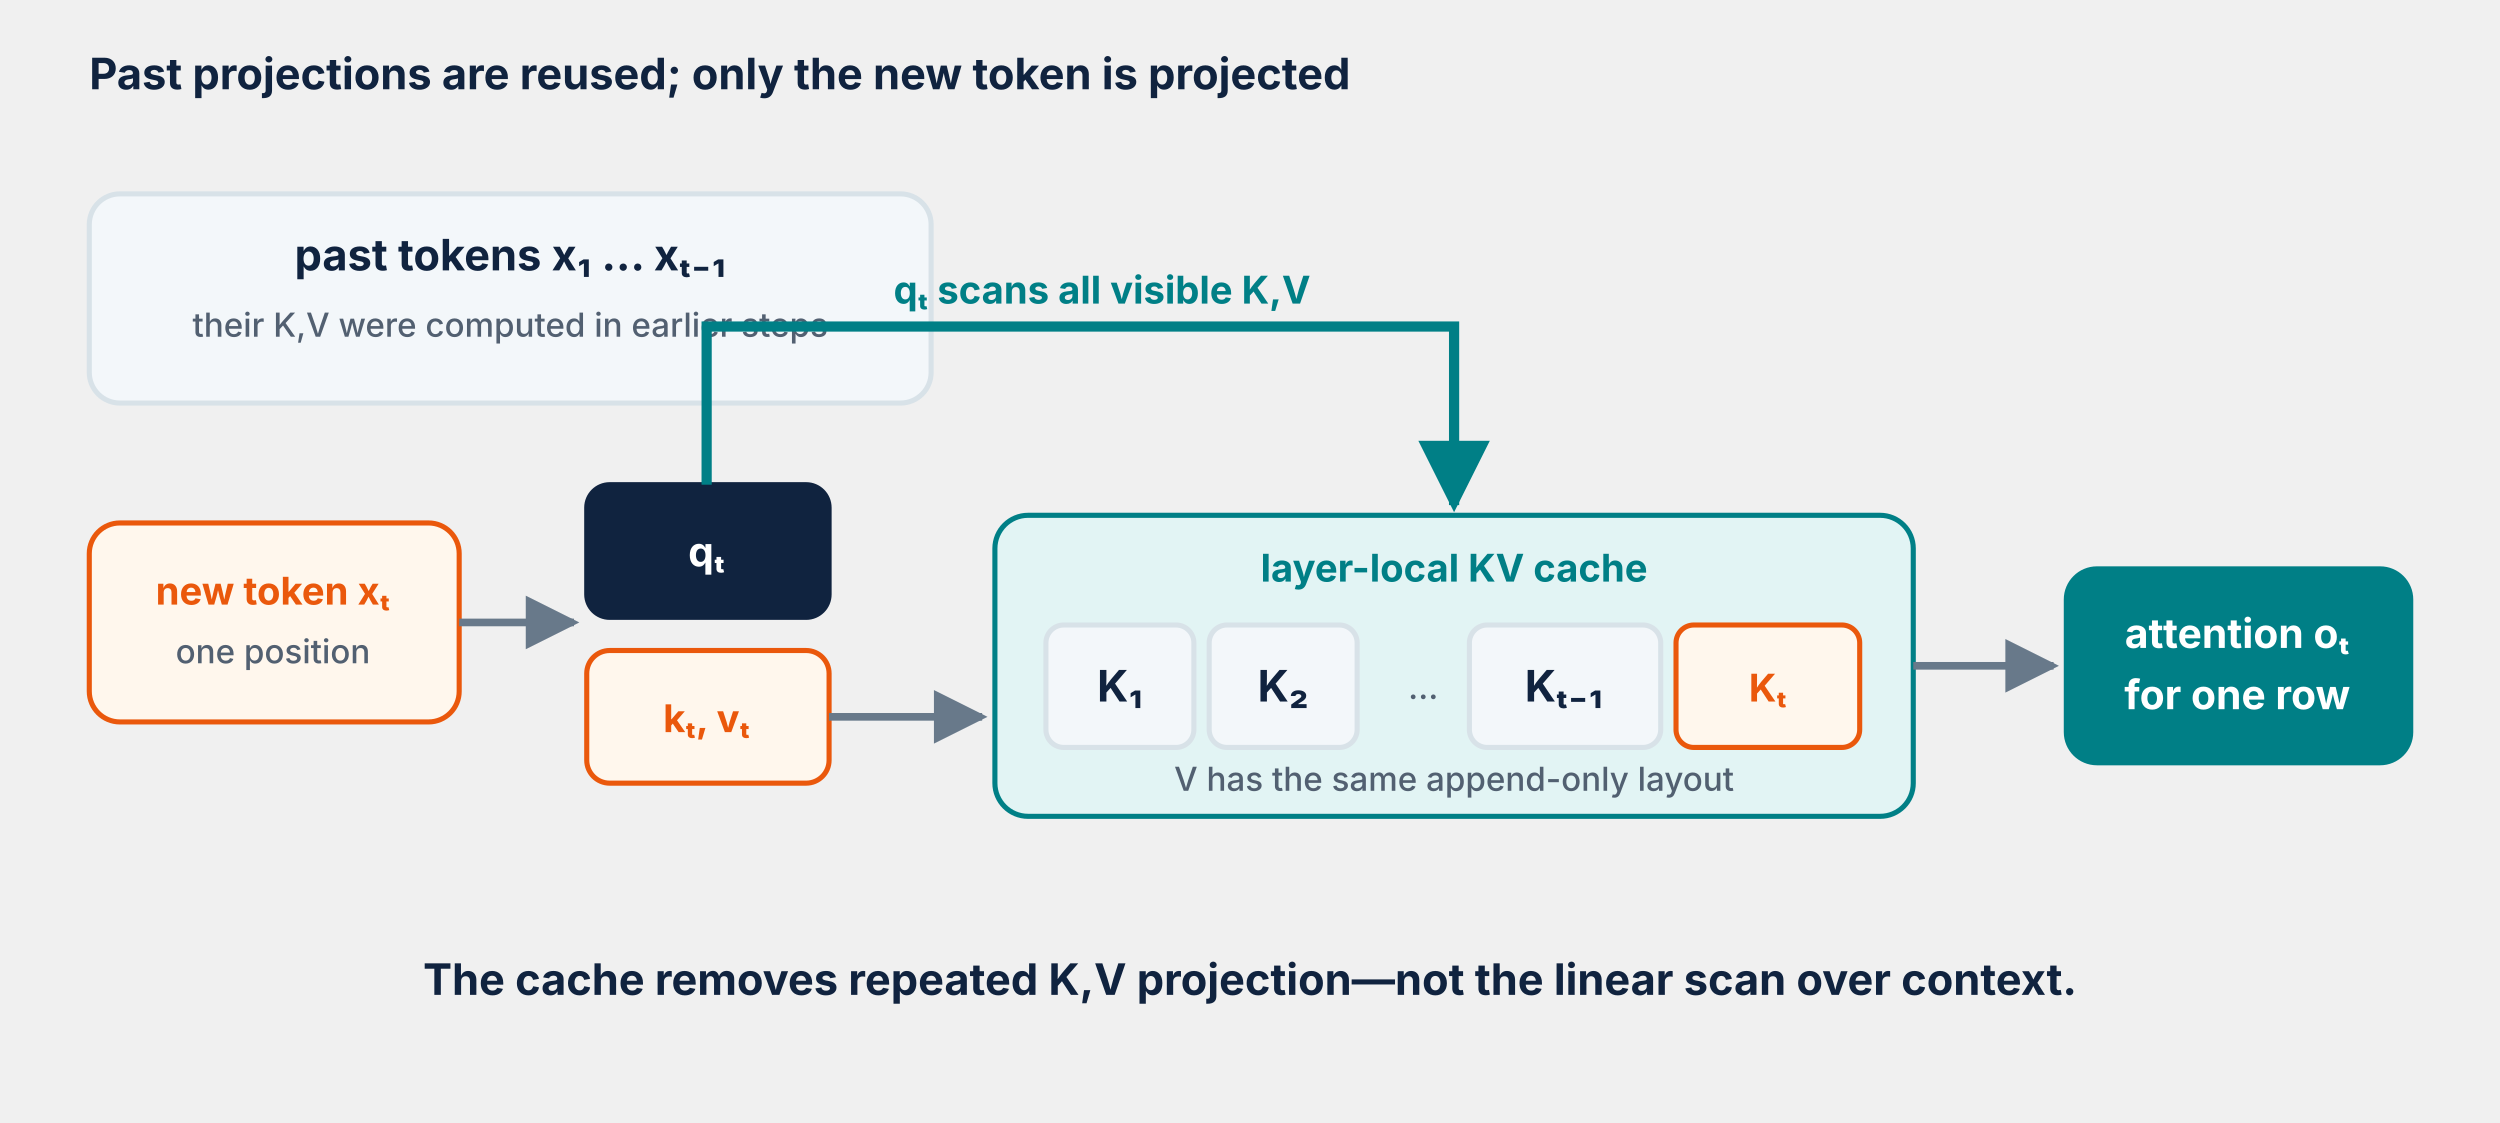
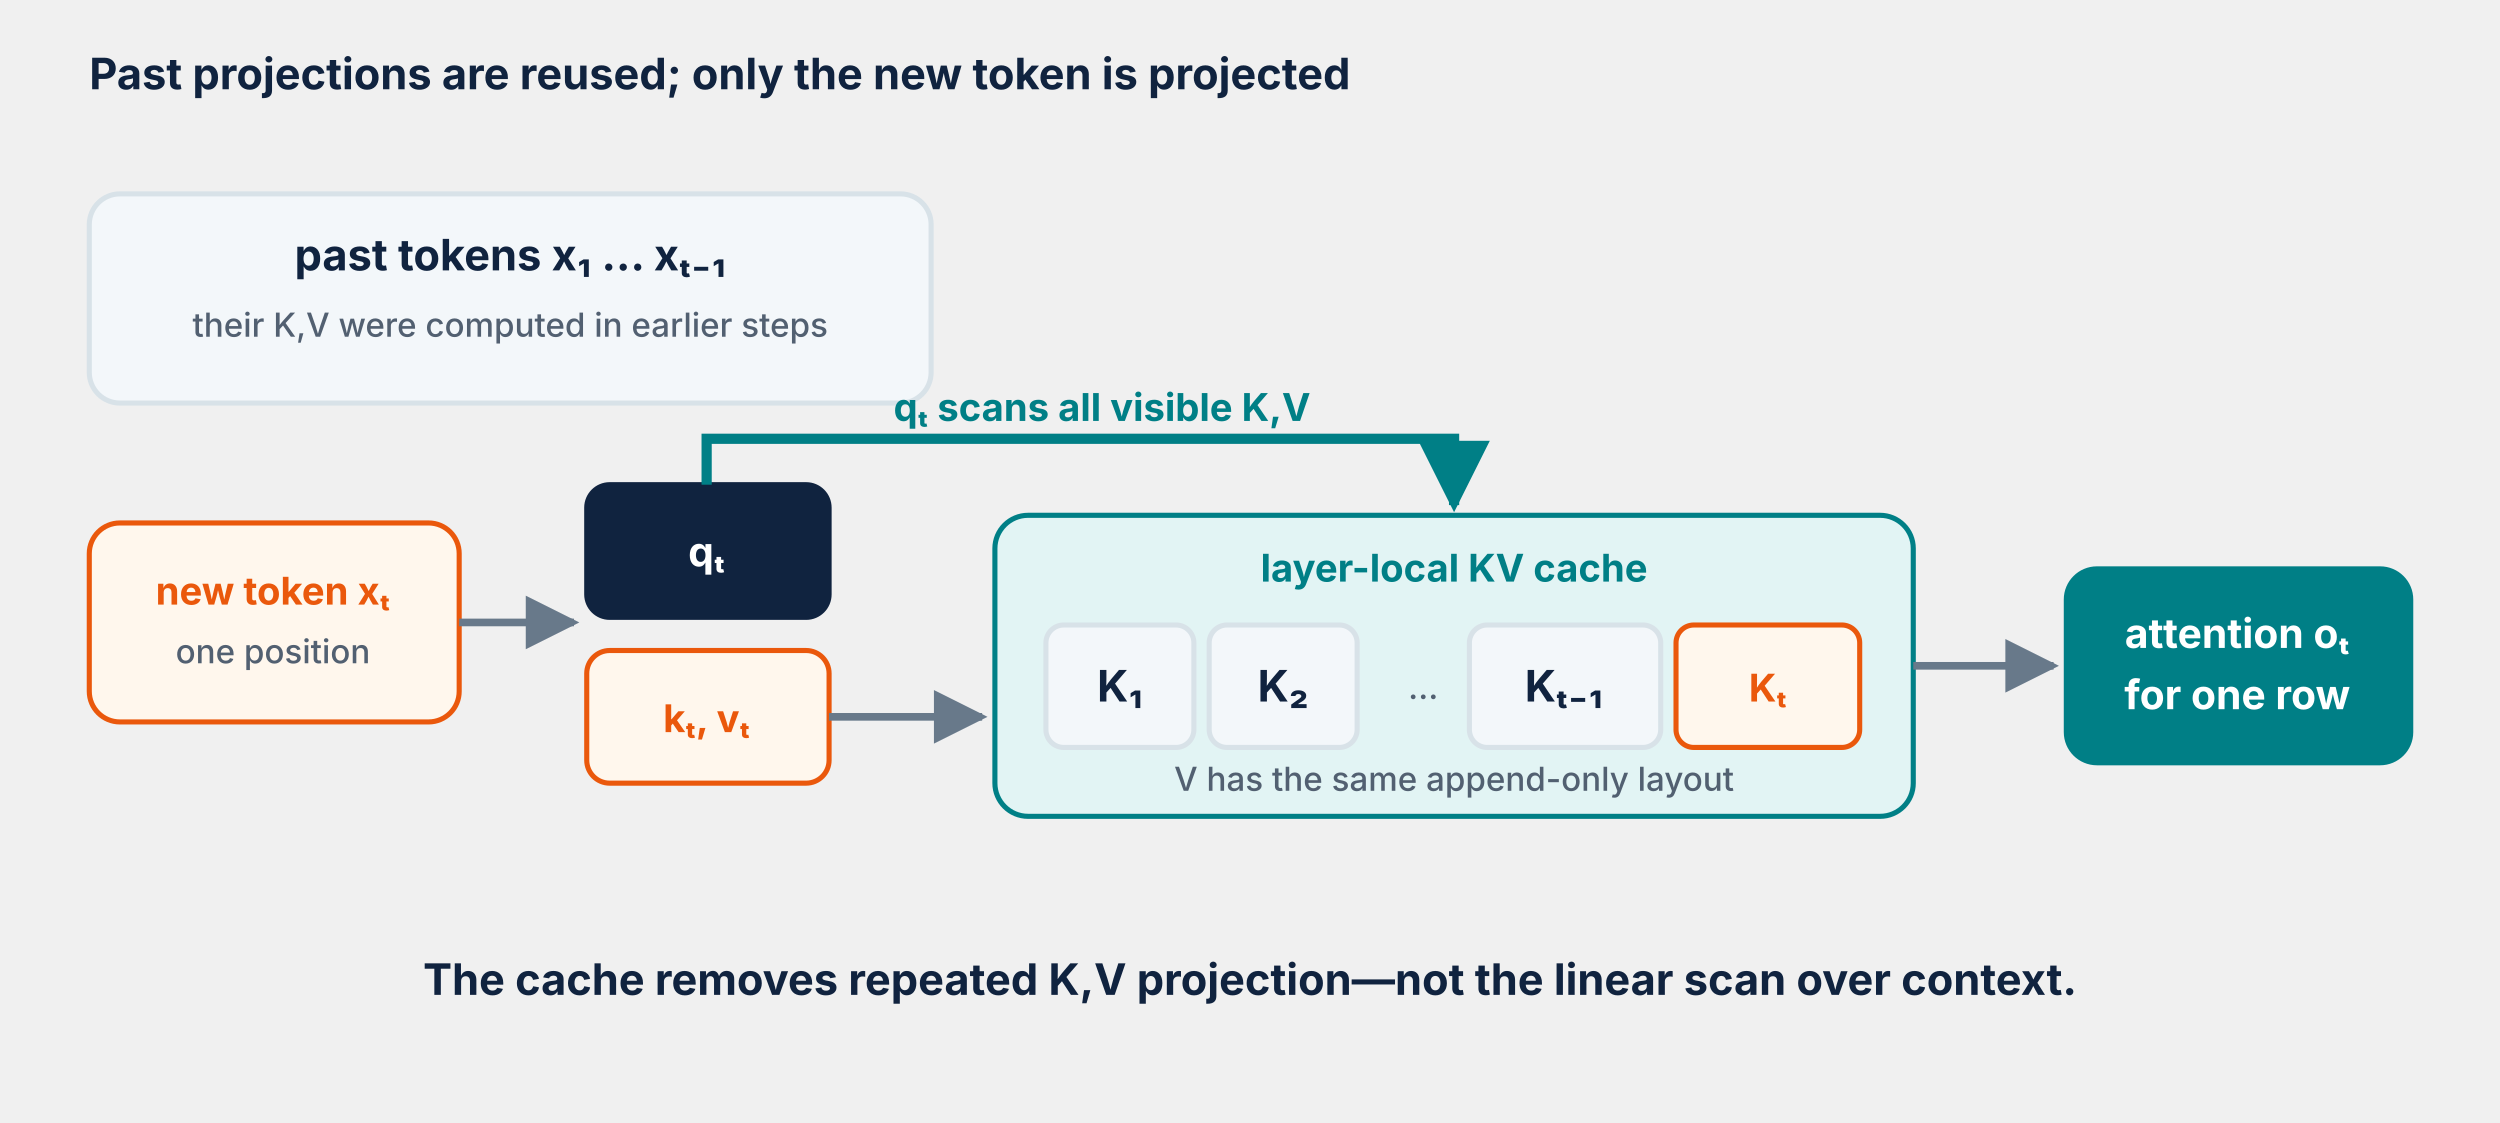
<svg xmlns="http://www.w3.org/2000/svg" viewBox="0 0 980 440" role="img" aria-labelledby="title desc">
  <defs>
    <marker id="arrow" viewBox="0 0 10 10" refX="9" refY="5" markerWidth="7" markerHeight="7" orient="auto">
      <path d="M0 0 10 5 0 10z" fill="#68798a" />
    </marker>
    <marker id="teal-arrow" viewBox="0 0 10 10" refX="9" refY="5" markerWidth="7" markerHeight="7" orient="auto">
      <path d="M0 0 10 5 0 10z" fill="#007f86" />
    </marker>
    <style>
      text{font-family:Inter,ui-sans-serif,system-ui,-apple-system,BlinkMacSystemFont,"Segoe UI",sans-serif}.past{fill:#f3f7fa;stroke:#d8e2e8;stroke-width:2}.new{fill:#fff7ed;stroke:#ea580c;stroke-width:2}.cache{fill:#e2f4f4;stroke:#007f86;stroke-width:2}.query{fill:#10233f;stroke:#10233f;stroke-width:2}.output{fill:#007f86;stroke:#007f86;stroke-width:2}.flow{fill:none;stroke:#68798a;stroke-width:3;marker-end:url(#arrow)}.attend{fill:none;stroke:#007f86;stroke-width:4;marker-end:url(#teal-arrow)}.label{fill:#10233f;font-size:17px;font-weight:750}.sub{fill:#526071;font-size:13px;font-weight:500}.inverse{fill:#fff;font-size:16px;font-weight:750}.accent{fill:#ea580c;font-size:15px;font-weight:750}.teal{fill:#007f86;font-size:15px;font-weight:750}
      @media(prefers-color-scheme:dark){.past{fill:#182534;stroke:#2c4052}.new{fill:#382015;stroke:#fb923c}.cache{fill:#173b40;stroke:#54d2d8}.query{fill:#2c4052;stroke:#54d2d8}.output{fill:#225a60;stroke:#54d2d8}.label{fill:#f3f7fa}.sub{fill:#9fb2c4}.accent{fill:#fb923c}.teal{fill:#54d2d8}.attend{stroke:#54d2d8}}
    </style>
  </defs>
  <text class="label" x="35" y="35">Past projections are reused; only the new token is projected</text>
  <rect class="past" x="35" y="76" width="330" height="82" rx="12" />
  <text class="label" x="200" y="106" text-anchor="middle">past tokens  x₁ … xₜ₋₁</text>
  <text class="sub" x="200" y="132" text-anchor="middle">their K,V were computed in earlier steps</text>
  <rect class="new" x="35" y="205" width="145" height="78" rx="12" />
  <text class="accent" x="107" y="237" text-anchor="middle">new token xₜ</text>
  <text class="sub" x="107" y="260" text-anchor="middle">one position</text>
  <path class="flow" d="M180 244H225" />
  <rect class="query" x="230" y="190" width="95" height="52" rx="9" />
  <text class="inverse" x="277" y="222" text-anchor="middle">qₜ</text>
  <rect class="new" x="230" y="255" width="95" height="52" rx="9" />
  <text class="accent" x="277" y="287" text-anchor="middle">kₜ, vₜ</text>
  <path class="flow" d="M325 281H385" />
  <rect class="cache" x="390" y="202" width="360" height="118" rx="13" />
  <text class="teal" x="570" y="228" text-anchor="middle">layer-local KV cache</text>
  <g>
    <rect class="past" x="410" y="245" width="58" height="48" rx="7" />
    <text class="label" x="439" y="275" text-anchor="middle">K₁</text>
    <rect class="past" x="474" y="245" width="58" height="48" rx="7" />
    <text class="label" x="503" y="275" text-anchor="middle">K₂</text>
    <text class="sub" x="552" y="274">…</text>
    <rect class="past" x="576" y="245" width="75" height="48" rx="7" />
    <text class="label" x="613" y="275" text-anchor="middle">Kₜ₋₁</text>
    <rect class="new" x="657" y="245" width="72" height="48" rx="7" />
    <text class="accent" x="693" y="275" text-anchor="middle">Kₜ</text>
  </g>
  <text class="sub" x="570" y="310" text-anchor="middle">V has the same append-only layout</text>
-   <path class="attend" d="M277 190V128H570V198" />
-   <text class="teal" x="432" y="119" text-anchor="middle">qₜ scans all visible K,V</text>
+   <path class="attend" d="M277 190V172H570V198" />
+   <text class="teal" x="432" y="165" text-anchor="middle">qₜ scans all visible K,V</text>
  <path class="flow" d="M750 261H805" />
  <rect class="output" x="810" y="223" width="135" height="76" rx="12" />
  <text class="inverse" x="877" y="254" text-anchor="middle">attention oₜ</text>
  <text class="inverse" x="877" y="278" text-anchor="middle">for one row</text>
  <text class="label" x="490" y="390" text-anchor="middle">The cache removes repeated K,V projection—not the linear scan over context.</text>
</svg>
